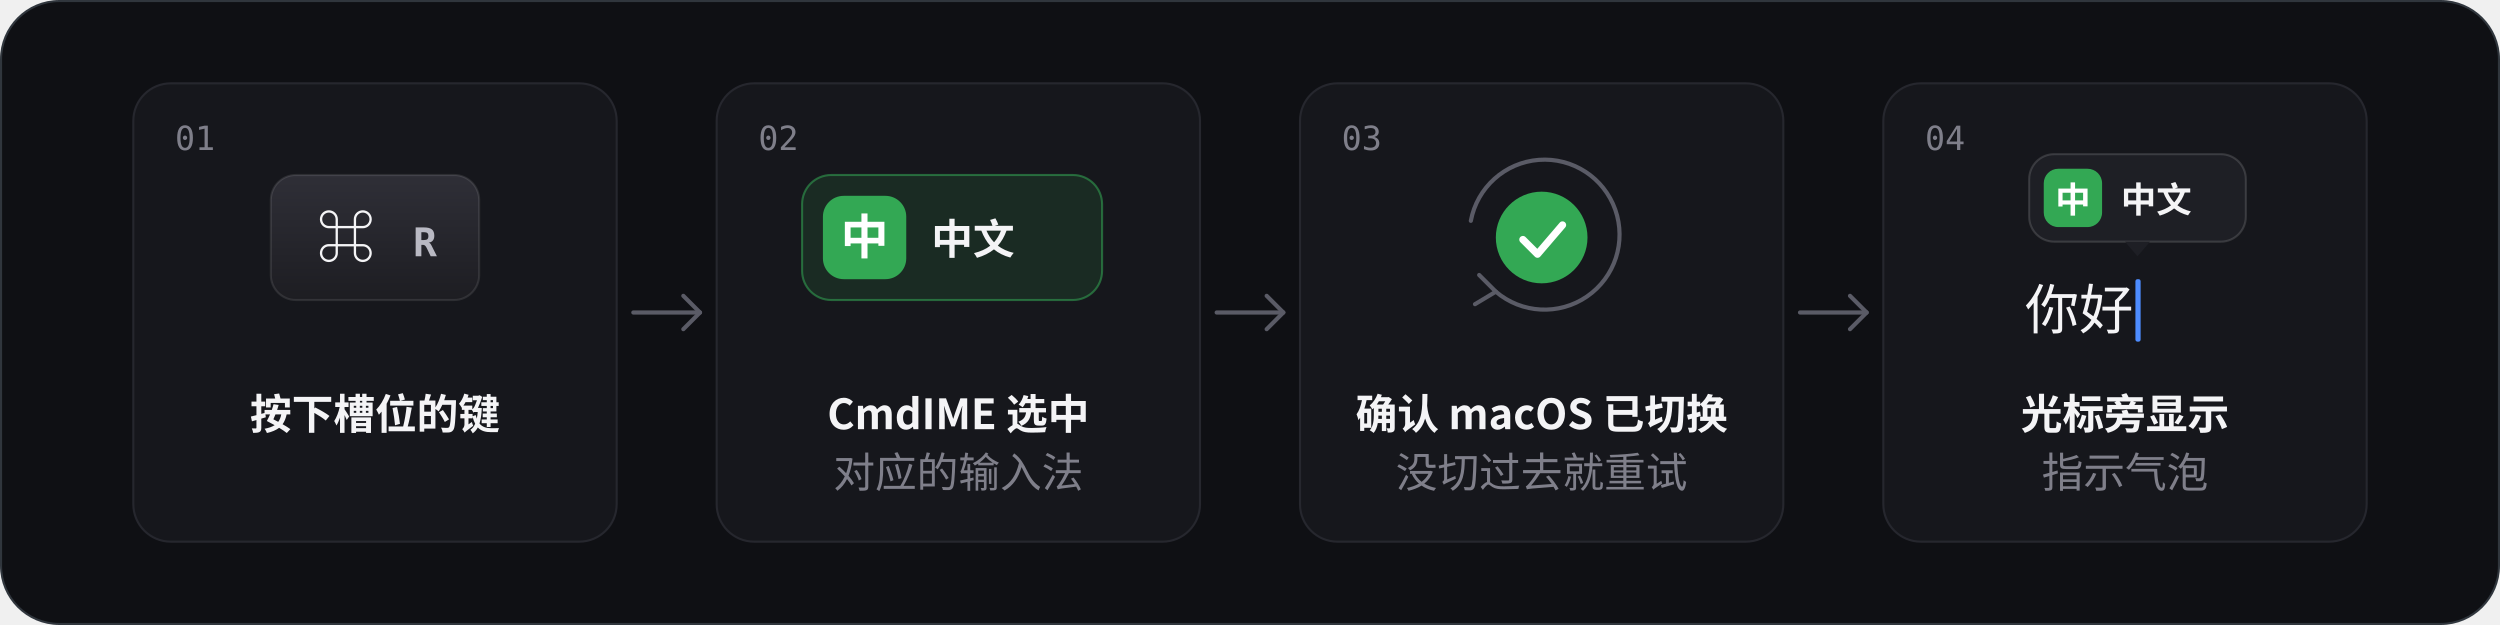
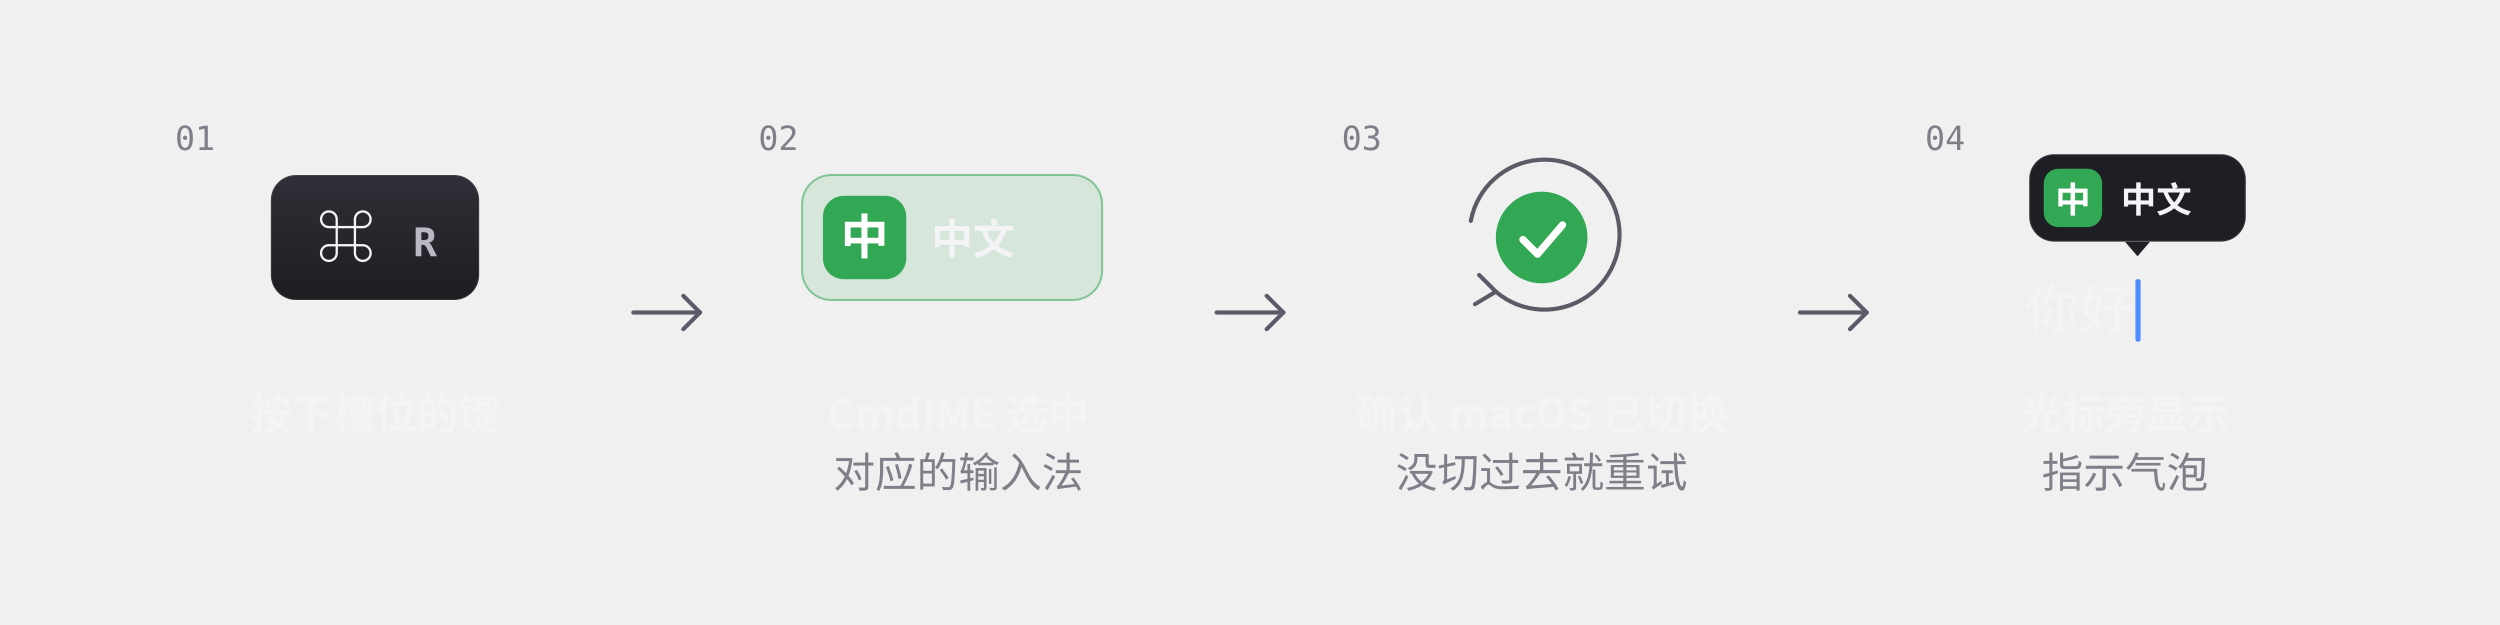
<svg xmlns="http://www.w3.org/2000/svg" width="1200" height="300" viewBox="0 0 1200 300" role="img" aria-labelledby="title desc" lang="zh-CN">
  <defs>
    <linearGradient id="keycap" x1="0" y1="0" x2="0" y2="1">
      <stop offset="0" stop-color="#2F2F37" />
      <stop offset="1" stop-color="#1D1D22" />
    </linearGradient>
  </defs>
-   <rect x="0.5" y="0.5" width="1199" height="299" rx="28" fill="#0F1014" stroke="#30363D" />
  <g id="step-1" transform="translate(64 40)">
-     <rect width="232" height="220" rx="18" fill="#16171C" stroke="#26272E" />
+     <rect width="232" height="220" rx="18" fill="none" />
    <text x="20" y="32" font-family="ui-monospace, SFMono-Regular, Menlo, Consolas, monospace" font-size="16" fill="#7F7F8A">01</text>
    <g transform="translate(66 44)">
      <rect width="100" height="60" rx="12" fill="url(#keycap)" stroke="#FFFFFF" stroke-opacity="0.10" />
      <text x="36" y="40" text-anchor="middle" font-family="-apple-system, BlinkMacSystemFont, 'Segoe UI', 'PingFang SC', 'Hiragino Sans', 'Noto Sans CJK SC', sans-serif" font-size="28" fill="#F4F4F6">⌘</text>
      <text x="74" y="39" text-anchor="middle" font-family="ui-monospace, SFMono-Regular, Menlo, Consolas, monospace" font-size="19" font-weight="600" fill="#B9B9C3">R</text>
    </g>
    <text x="116" y="166" text-anchor="middle" font-family="-apple-system, BlinkMacSystemFont, 'Segoe UI', 'PingFang SC', 'Hiragino Sans', 'Noto Sans CJK SC', sans-serif" font-size="20" font-weight="600" fill="#F4F4F6">按下槽位的键</text>
  </g>
  <path d="M304 150 H336" stroke="#5A5B66" stroke-width="2" stroke-linecap="round" />
  <path d="M328 142 L336 150 L328 158" fill="none" stroke="#5A5B66" stroke-width="2" stroke-linecap="round" stroke-linejoin="round" />
  <g id="step-2" transform="translate(344 40)">
-     <rect width="232" height="220" rx="18" fill="#16171C" stroke="#26272E" />
+     <rect width="232" height="220" rx="18" fill="none" />
    <text x="20" y="32" font-family="ui-monospace, SFMono-Regular, Menlo, Consolas, monospace" font-size="16" fill="#7F7F8A">02</text>
    <g transform="translate(41 44)">
      <rect width="144" height="60" rx="14" fill="#33A854" fill-opacity="0.14" stroke="#33A854" stroke-opacity="0.55" />
      <rect x="10" y="10" width="40" height="40" rx="10" fill="#33A854" />
      <text x="30" y="38" text-anchor="middle" font-family="-apple-system, BlinkMacSystemFont, 'Segoe UI', 'PingFang SC', 'Hiragino Sans', 'Noto Sans CJK SC', sans-serif" font-size="23" font-weight="700" fill="#FFFFFF">中</text>
      <text x="62" y="38" font-family="-apple-system, BlinkMacSystemFont, 'Segoe UI', 'PingFang SC', 'Hiragino Sans', 'Noto Sans CJK SC', sans-serif" font-size="20" font-weight="600" fill="#F4F4F6">中文</text>
    </g>
    <text x="116" y="166" text-anchor="middle" font-family="-apple-system, BlinkMacSystemFont, 'Segoe UI', 'PingFang SC', 'Hiragino Sans', 'Noto Sans CJK SC', sans-serif" font-size="20" font-weight="600" fill="#F4F4F6">CmdIME 选中</text>
    <text x="116" y="194" text-anchor="middle" font-family="-apple-system, BlinkMacSystemFont, 'Segoe UI', 'PingFang SC', 'Hiragino Sans', 'Noto Sans CJK SC', sans-serif" font-size="20" fill="#7F7F8A">对应的输入法</text>
  </g>
  <path d="M584 150 H616" stroke="#5A5B66" stroke-width="2" stroke-linecap="round" />
  <path d="M608 142 L616 150 L608 158" fill="none" stroke="#5A5B66" stroke-width="2" stroke-linecap="round" stroke-linejoin="round" />
  <g id="step-3" transform="translate(624 40)">
-     <rect width="232" height="220" rx="18" fill="#16171C" stroke="#26272E" />
+     <rect width="232" height="220" rx="18" fill="none" />
    <text x="20" y="32" font-family="ui-monospace, SFMono-Regular, Menlo, Consolas, monospace" font-size="16" fill="#7F7F8A">03</text>
    <g transform="translate(116 74)">
      <path d="M-34 -8 A36 36 0 1 1 -22 26" fill="none" stroke="#5A5B66" stroke-width="2" stroke-linecap="round" />
      <path d="M-30 18 L-22 26 L-32 32" fill="none" stroke="#5A5B66" stroke-width="2" stroke-linecap="round" stroke-linejoin="round" />
      <circle r="22" fill="#33A854" />
      <path d="M-9 1 L-2 8 L10 -6" fill="none" stroke="#FFFFFF" stroke-width="3.5" stroke-linecap="round" stroke-linejoin="round" />
    </g>
    <text x="116" y="166" text-anchor="middle" font-family="-apple-system, BlinkMacSystemFont, 'Segoe UI', 'PingFang SC', 'Hiragino Sans', 'Noto Sans CJK SC', sans-serif" font-size="20" font-weight="600" fill="#F4F4F6">确认 macOS 已切换</text>
    <text x="116" y="194" text-anchor="middle" font-family="-apple-system, BlinkMacSystemFont, 'Segoe UI', 'PingFang SC', 'Hiragino Sans', 'Noto Sans CJK SC', sans-serif" font-size="20" fill="#7F7F8A">没切过去就重试</text>
  </g>
  <path d="M864 150 H896" stroke="#5A5B66" stroke-width="2" stroke-linecap="round" />
  <path d="M888 142 L896 150 L888 158" fill="none" stroke="#5A5B66" stroke-width="2" stroke-linecap="round" stroke-linejoin="round" />
  <g id="step-4" transform="translate(904 40)">
-     <rect width="232" height="220" rx="18" fill="#16171C" stroke="#26272E" />
+     <rect width="232" height="220" rx="18" fill="none" />
    <text x="20" y="32" font-family="ui-monospace, SFMono-Regular, Menlo, Consolas, monospace" font-size="16" fill="#7F7F8A">04</text>
    <g id="indicator-at-caret">
      <g transform="translate(70 34)">
        <rect width="104" height="42" rx="12" fill="#1E1F25" stroke="#FFFFFF" stroke-opacity="0.14" />
        <path d="M46 42 L52 49 L58 42 Z" fill="#1E1F25" />
        <rect x="7" y="7" width="28" height="28" rx="7" fill="#33A854" />
        <text x="21" y="28" text-anchor="middle" font-family="-apple-system, BlinkMacSystemFont, 'Segoe UI', 'PingFang SC', 'Hiragino Sans', 'Noto Sans CJK SC', sans-serif" font-size="17" font-weight="700" fill="#FFFFFF">中</text>
        <text x="44" y="28" font-family="-apple-system, BlinkMacSystemFont, 'Segoe UI', 'PingFang SC', 'Hiragino Sans', 'Noto Sans CJK SC', sans-serif" font-size="17" font-weight="600" fill="#F4F4F6">中文</text>
      </g>
      <text x="68" y="118" font-family="-apple-system, BlinkMacSystemFont, 'Segoe UI', 'PingFang SC', 'Hiragino Sans', 'Noto Sans CJK SC', sans-serif" font-size="26" fill="#F4F4F6">你好</text>
      <rect x="121" y="94" width="2.5" height="30" rx="1" fill="#4D8CFF" />
    </g>
    <text x="116" y="166" text-anchor="middle" font-family="-apple-system, BlinkMacSystemFont, 'Segoe UI', 'PingFang SC', 'Hiragino Sans', 'Noto Sans CJK SC', sans-serif" font-size="20" font-weight="600" fill="#F4F4F6">光标旁显示</text>
    <text x="116" y="194" text-anchor="middle" font-family="-apple-system, BlinkMacSystemFont, 'Segoe UI', 'PingFang SC', 'Hiragino Sans', 'Noto Sans CJK SC', sans-serif" font-size="20" fill="#7F7F8A">指示气泡</text>
  </g>
</svg>
